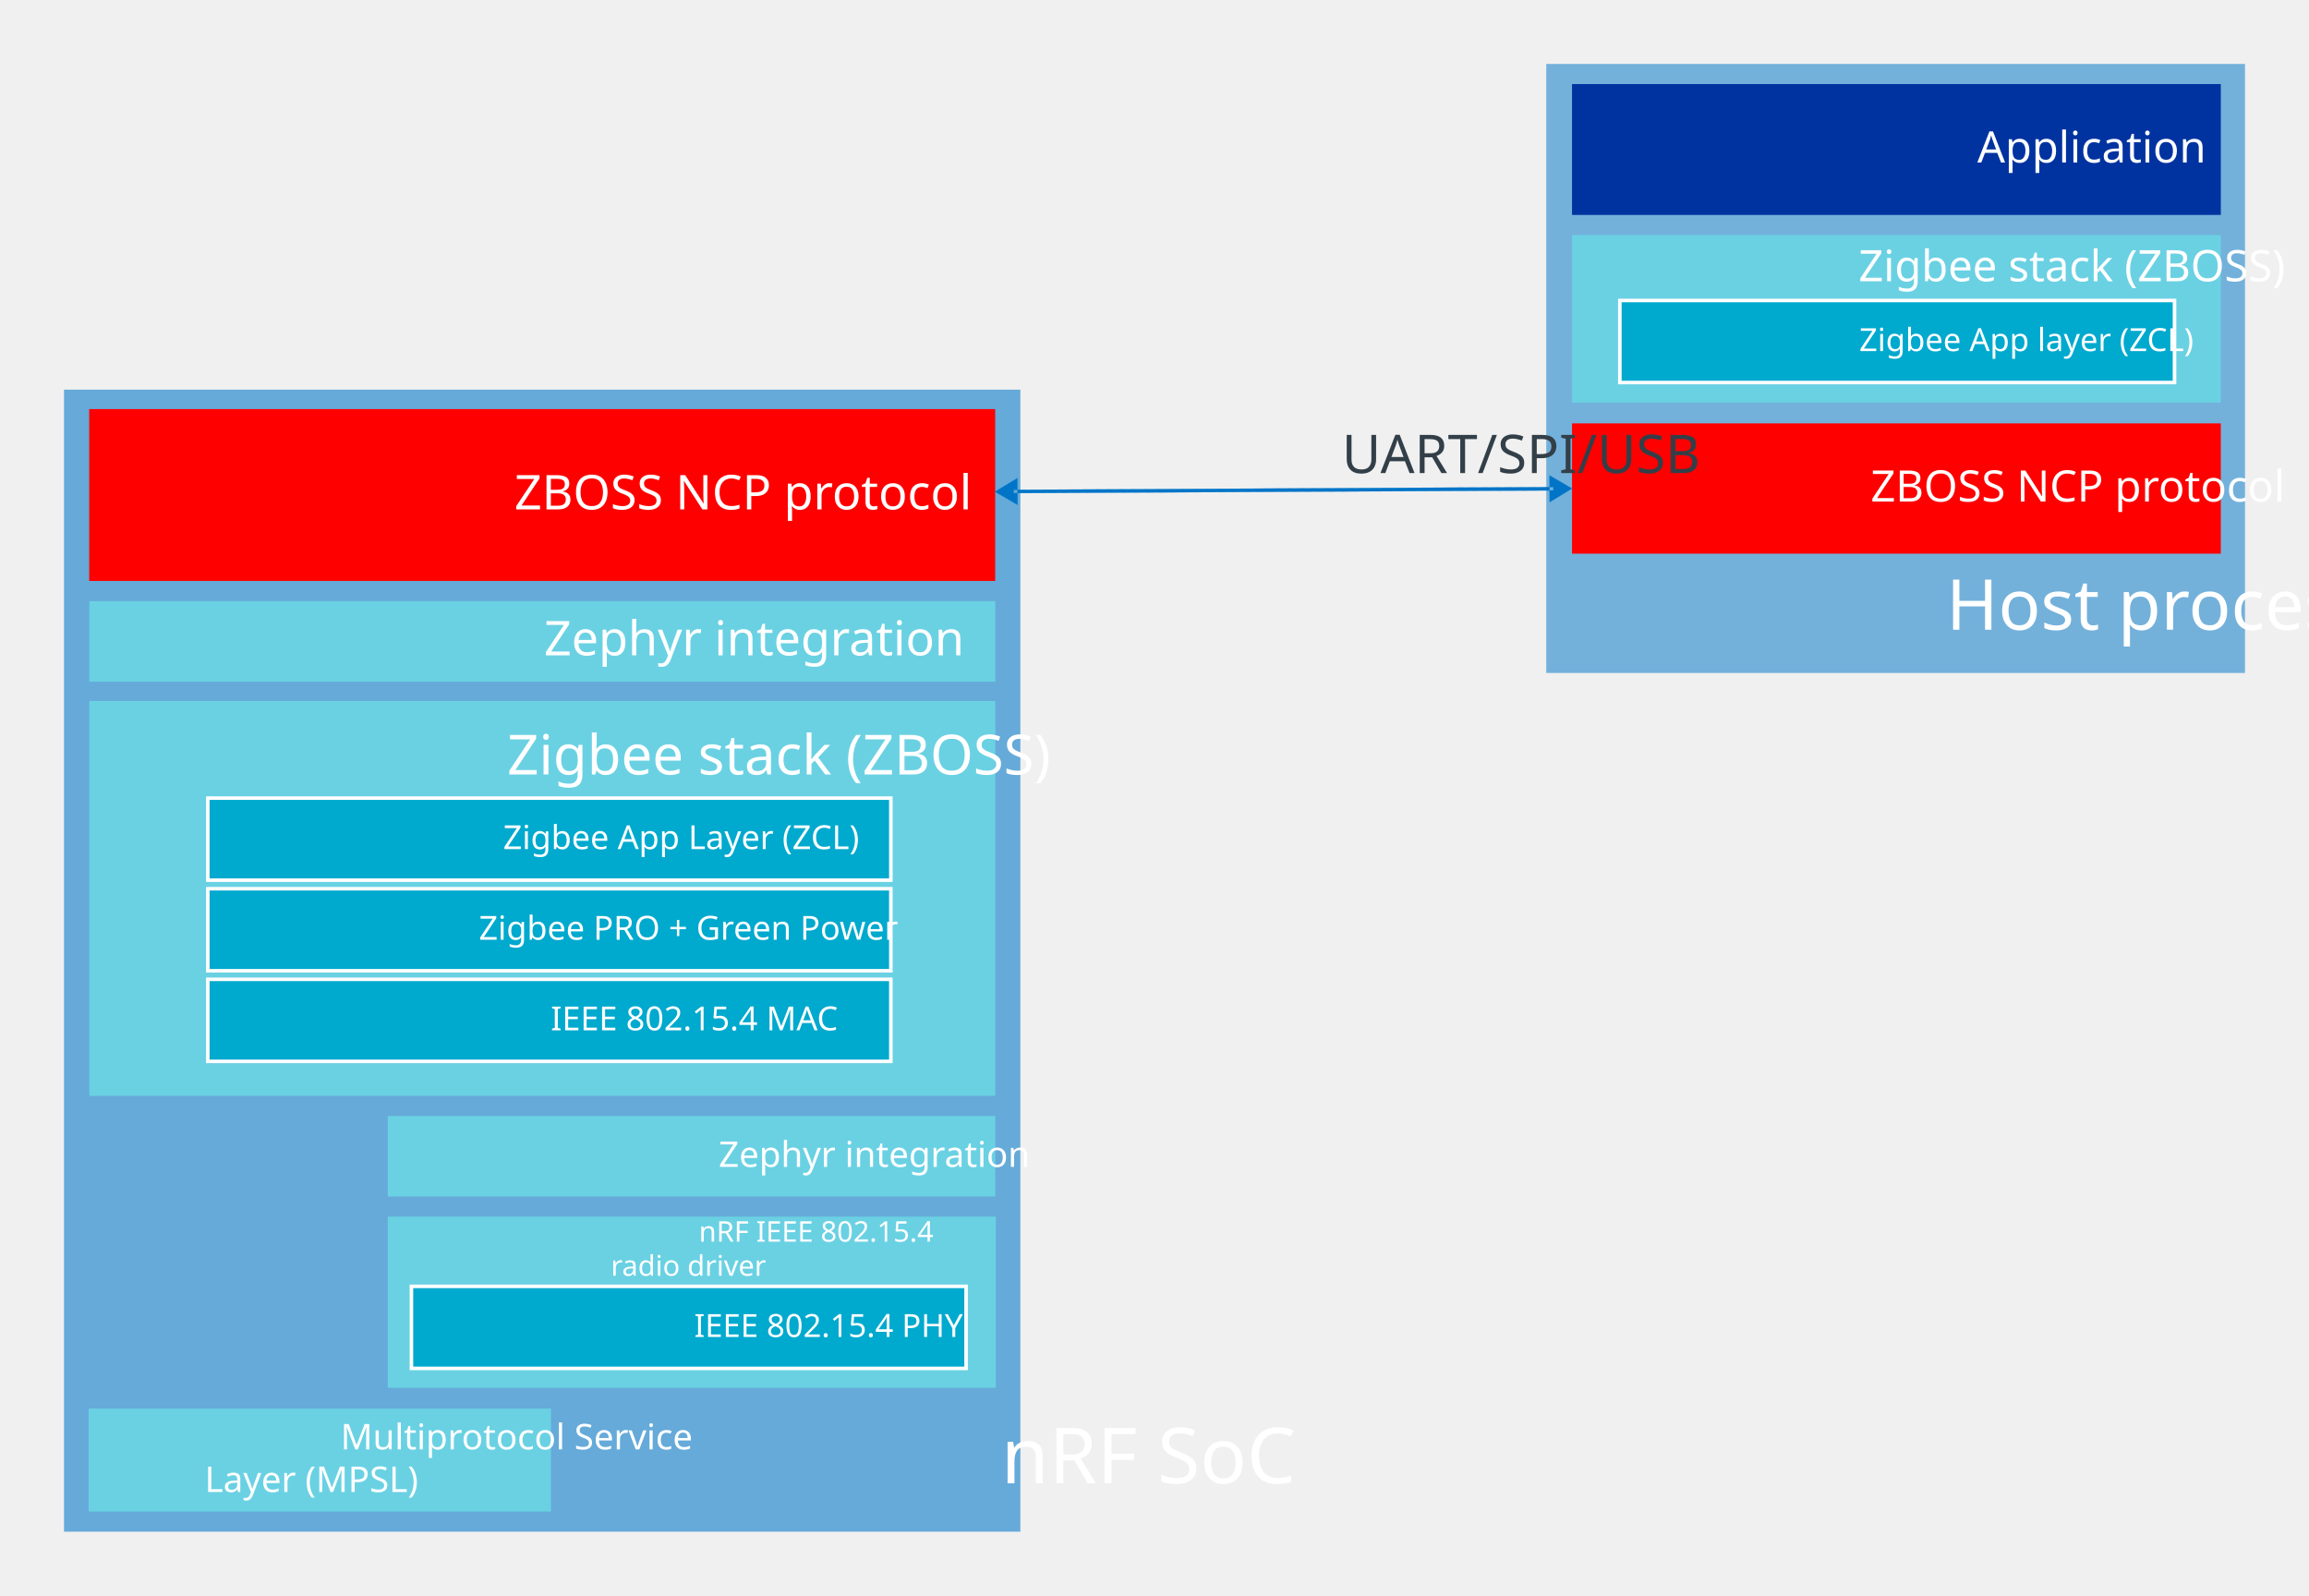
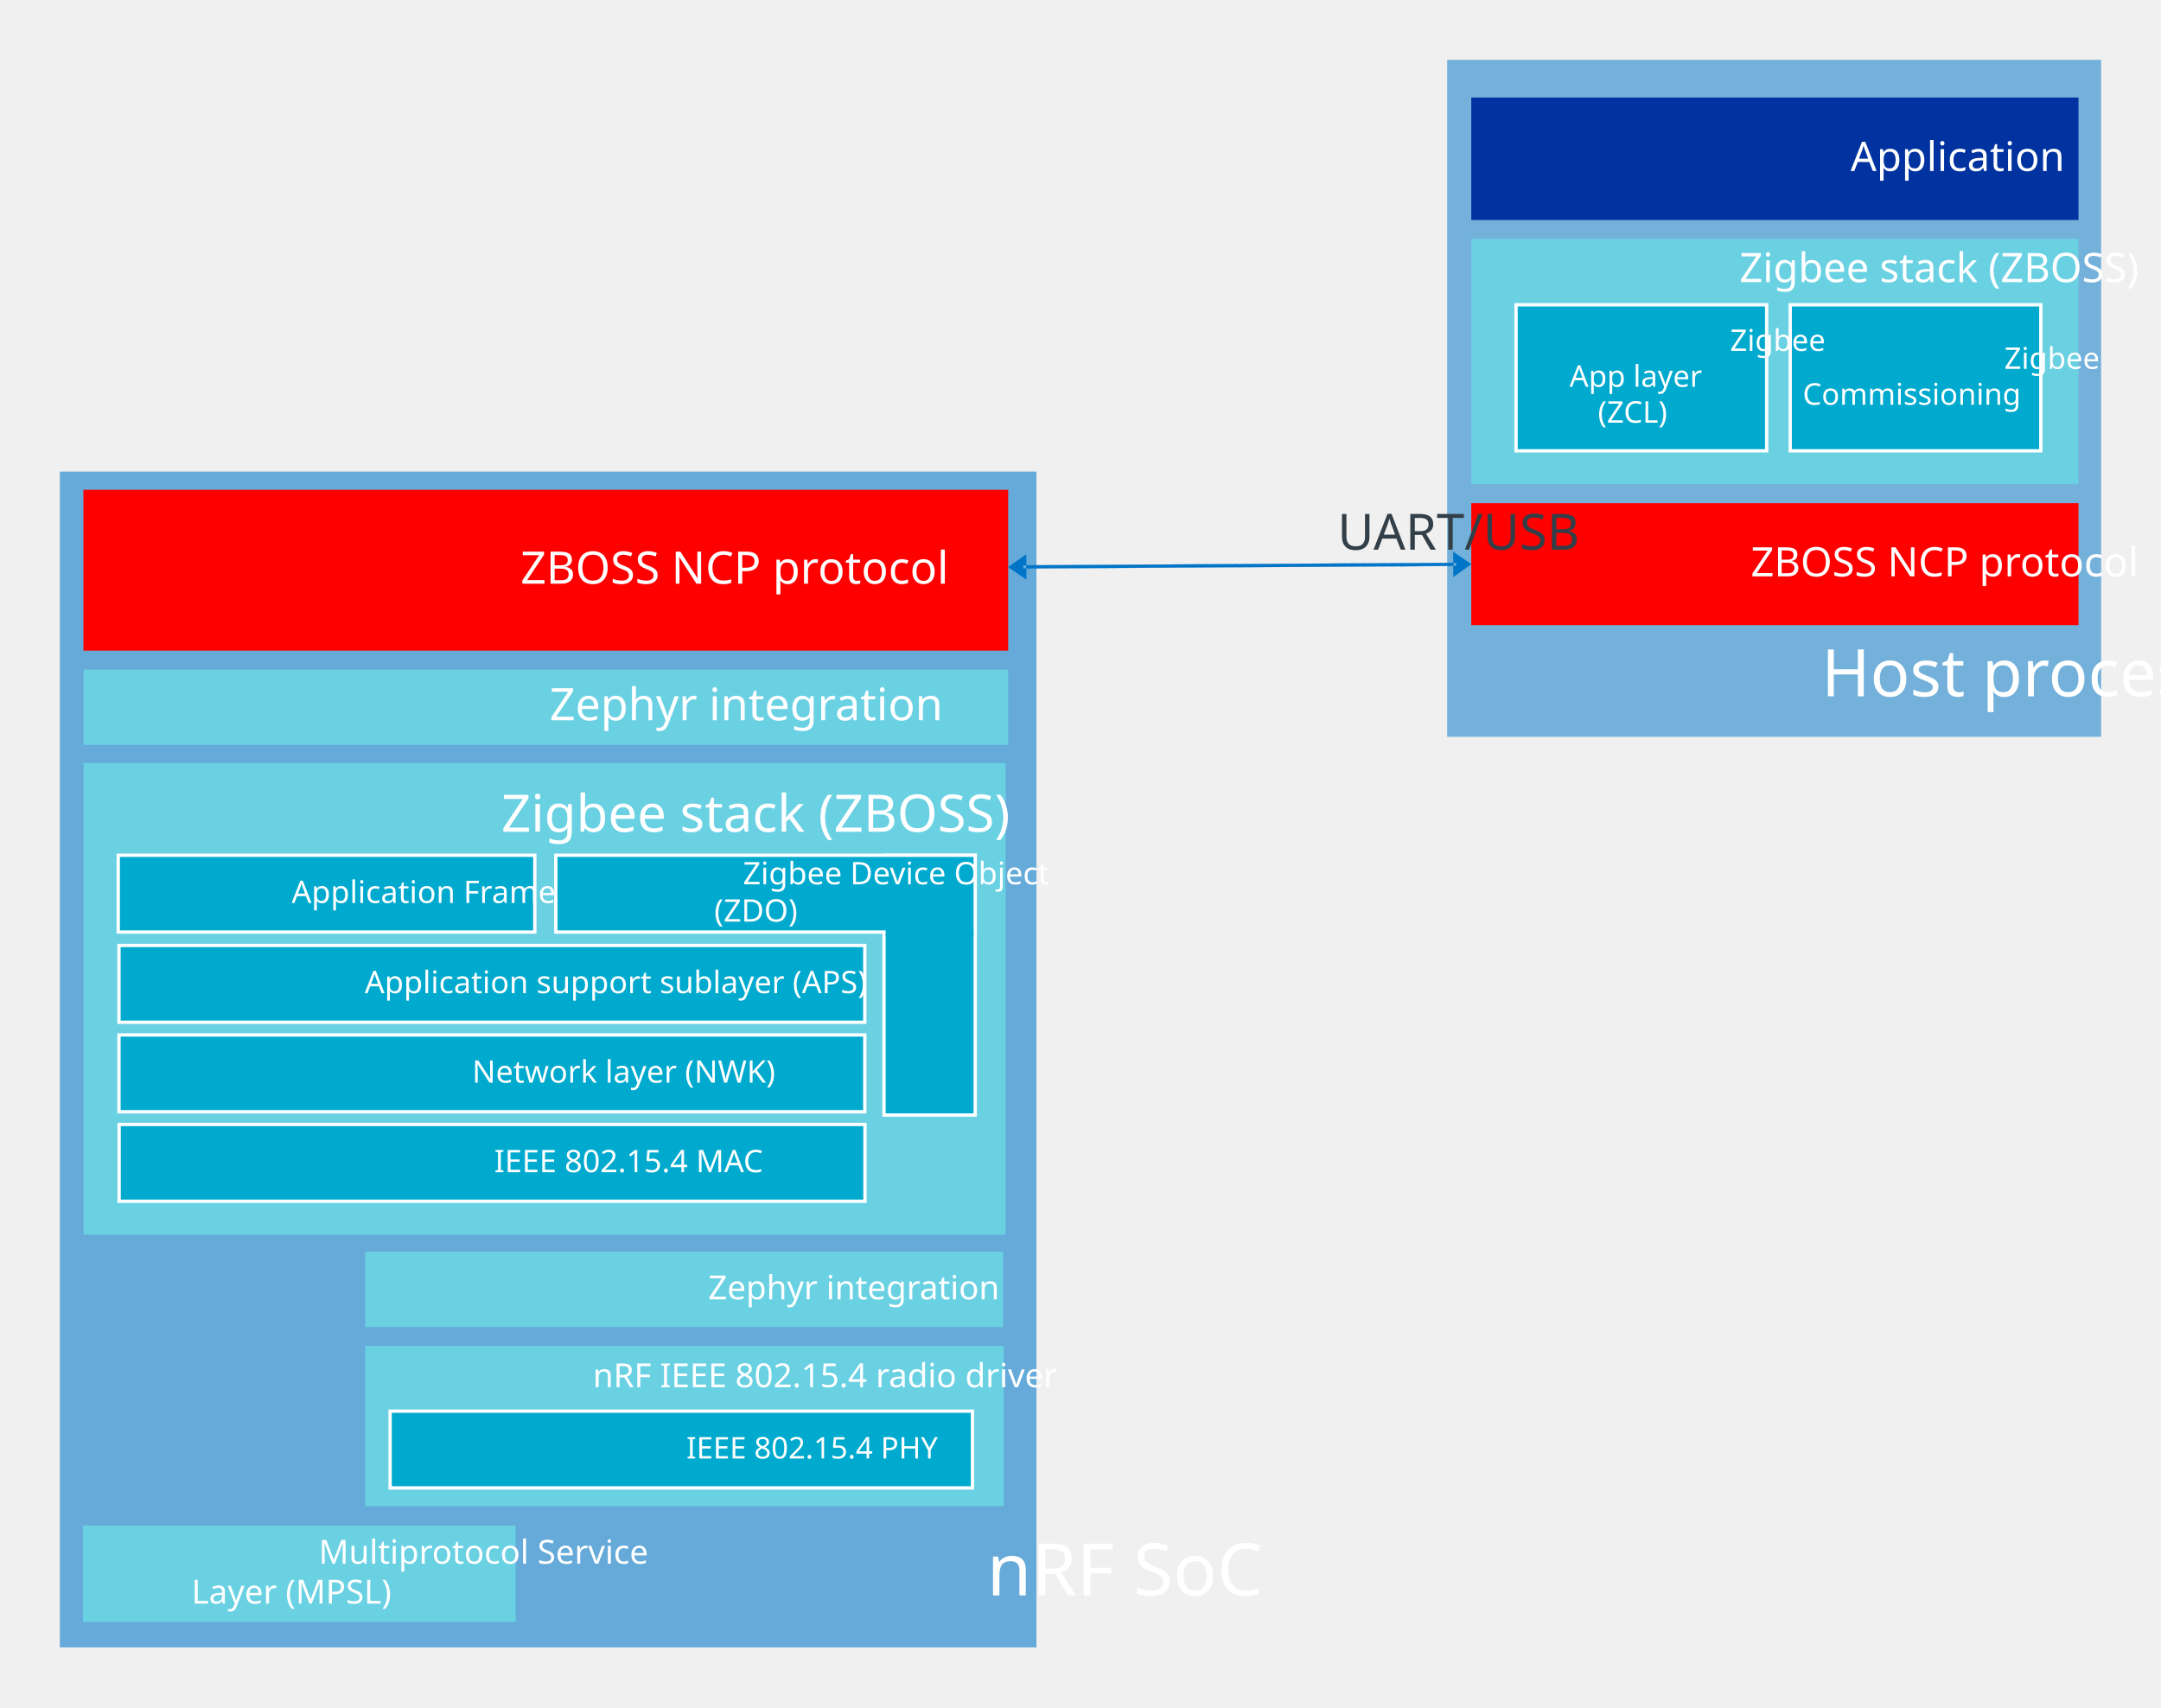
- <svg xmlns="http://www.w3.org/2000/svg" xmlns:ns1="http://schemas.microsoft.com/visio/2003/SVGExtensions/" width="9.03in" height="6.24in" viewBox="0 0 650.126 449.291" xml:space="preserve" color-interpolation-filters="sRGB" class="st20">
+ <svg xmlns="http://www.w3.org/2000/svg" xmlns:ns1="http://schemas.microsoft.com/visio/2003/SVGExtensions/" width="9.03in" height="7.134in" viewBox="0 0 650.126 513.638" xml:space="preserve" color-interpolation-filters="sRGB" class="st20">
  <ns1:documentProperties ns1:langID="1033" ns1:metric="true" ns1:viewMarkup="false">
    <ns1:userDefs>
      <ns1:ud ns1:nameU="msvNoAutoConnect" ns1:val="VT0(1):26" />
    </ns1:userDefs>
  </ns1:documentProperties>
  <style type="text/css">
	
		.st1 {fill:#0077c8;fill-opacity:0.58;stroke:none;stroke-linecap:round;stroke-linejoin:round;stroke-width:0.75}
		.st2 {fill:#ff0000;stroke:none;stroke-linecap:round;stroke-linejoin:round;stroke-width:0.75}
		.st3 {stroke:none;stroke-linecap:round;stroke-linejoin:round;stroke-width:0.75}
		.st4 {fill:#ffffff;font-family:Gotham Light;font-size:1.125em}
		.st5 {fill:#0077c8;fill-opacity:0.52;stroke:none;stroke-linecap:round;stroke-linejoin:round;stroke-width:0.75}
		.st6 {fill:#ffffff;font-family:Gotham Light;font-size:1.646em}
		.st7 {fill:#ffffff;font-family:Gotham Light;font-size:1.019em}
		.st8 {fill:#6ad1e3;stroke:none;stroke-width:1}
		.st9 {fill:#0033a0;stroke:none;stroke-width:1}
		.st10 {fill:#0075c8;stroke:#0075c8;stroke-linecap:round;stroke-linejoin:round;stroke-width:0.059}
		.st11 {fill:#333f48;font-family:Gotham Light;font-size:1.254em}
		.st12 {fill:#ffffff;font-family:Gotham Light;font-size:1.818em}
		.st13 {fill:#ffffff;font-family:Gotham Light;font-size:1.298em}
		.st14 {fill:#00a9ce;stroke:#feffff;stroke-width:1}
		.st15 {fill:#ffffff;font-family:Gotham Light;font-size:0.779em}
- 		.st16 {fill:#ffffff;font-family:Gotham Light;font-size:0.667em}
- 		.st17 {font-size:1em}
- 		.st18 {fill:#ffffff;font-family:Gotham Light;font-size:0.75em}
- 		.st19 {fill:#ffffff;font-family:Gotham Light;font-size:0.833em}
+ 		.st16 {fill:#ffffff;font-family:Gotham Light;font-size:0.833em}
+ 		.st17 {fill:#ffffff;font-family:Gotham Light;font-size:0.75em}
+ 		.st18 {font-size:1em}
+ 		.st19 {fill:#00a9ce;stroke:none;stroke-width:1}
		.st20 {fill:none;fill-rule:evenodd;font-size:12px;overflow:visible;stroke-linecap:square;stroke-miterlimit:3}
	
	</style>
  <g ns1:mID="0" ns1:index="1" ns1:groupContext="foregroundPage">
    <ns1:pageProperties ns1:drawingScale="0.0393701" ns1:pageScale="0.0393701" ns1:drawingUnits="24" ns1:shadowOffsetX="8.50394" ns1:shadowOffsetY="-8.50394" />
    <ns1:layer ns1:name="Connector" ns1:index="0" />
    <g id="shape55-1" ns1:mID="55" ns1:groupContext="shape" transform="translate(18,-18)">
-       <path d="M269.29 127.72 L0 127.72 L0 449.29 L269.29 449.29 L269.29 127.72 Z" class="st1" />
-     </g>
-     <g id="shape59-3" ns1:mID="59" ns1:groupContext="shape" transform="translate(25.0866,-285.711)">
-       <path d="M0 400.9 L0 449.29 L255.12 449.29 L255.12 400.9 L0 400.9 L0 400.9 Z" class="st2" />
-     </g>
-     <g id="shape60-5" ns1:mID="60" ns1:groupContext="shape" transform="translate(25.8896,-301.328)">
-       <ns1:textBlock ns1:margins="rect(0,0,0,0)" ns1:tabSpace="42.5197" />
-       <ns1:textRect cx="126.938" cy="440.71" width="253.88" height="17.162" />
-       <path d="M253.88 432.13 L0 432.13 L0 449.29 L253.88 449.29 L253.88 432.13" class="st3" />
-       <text x="55.77" y="444.76" class="st4" ns1:langID="1033">
+       <path d="M293.81 159.89 L0 159.89 L0 513.64 L293.81 513.64 L293.81 159.89 Z" class="st1" />
+     </g>
+     <g id="shape59-3" ns1:mID="59" ns1:groupContext="shape" transform="translate(25.0866,-317.885)">
+       <path d="M0 465.24 L0 513.64 L278.22 513.64 L278.22 465.24 L0 465.24 L0 465.24 Z" class="st2" />
+     </g>
+     <g id="shape60-5" ns1:mID="60" ns1:groupContext="shape" transform="translate(25.8896,-333.501)">
+       <ns1:textBlock ns1:margins="rect(0,0,0,0)" ns1:tabSpace="42.5197" />
+       <ns1:textRect cx="138.709" cy="505.057" width="277.42" height="17.162" />
+       <path d="M277.42 496.48 L0 496.48 L0 513.64 L277.42 513.64 L277.42 496.48" class="st3" />
+       <text x="67.54" y="509.11" class="st4" ns1:langID="1033">
        <ns1:paragraph ns1:horizAlign="1" />
        <ns1:tabList />ZBOSS NCP protocol</text>
    </g>
-     <g id="shape213-9" ns1:mID="213" ns1:groupContext="shape" transform="translate(435.378,-259.795)">
-       <path d="M196.75 277.8 L0 277.8 L0 449.29 L196.75 449.29 L196.75 277.8 Z" class="st5" />
-     </g>
-     <g id="shape214-11" ns1:mID="214" ns1:groupContext="shape" transform="translate(435.415,-266.039)">
-       <ns1:textBlock ns1:margins="rect(0,0,0,0)" ns1:tabSpace="42.5197" />
-       <ns1:textRect cx="94.104" cy="437.436" width="188.21" height="23.711" />
-       <path d="M188.21 425.58 L0 425.58 L0 449.29 L188.21 449.29 L188.21 425.58" class="st3" />
-       <text x="20.15" y="443.36" class="st6" ns1:langID="1033">
+     <g id="shape213-9" ns1:mID="213" ns1:groupContext="shape" transform="translate(435.378,-291.968)">
+       <path d="M196.75 309.97 L0 309.97 L0 513.64 L196.75 513.64 L196.75 309.97 Z" class="st5" />
+     </g>
+     <g id="shape214-11" ns1:mID="214" ns1:groupContext="shape" transform="translate(435.415,-298.212)">
+       <ns1:textBlock ns1:margins="rect(0,0,0,0)" ns1:tabSpace="42.5197" />
+       <ns1:textRect cx="94.104" cy="501.782" width="188.21" height="23.711" />
+       <path d="M188.21 489.93 L0 489.93 L0 513.64 L188.21 513.64 L188.21 489.93" class="st3" />
+       <text x="20.15" y="507.71" class="st6" ns1:langID="1033">
        <ns1:paragraph ns1:horizAlign="1" />
        <ns1:tabList />Host processor</text>
    </g>
-     <g id="shape215-15" ns1:mID="215" ns1:groupContext="shape" transform="translate(442.63,-293.386)">
-       <path d="M0 412.6 L0 449.29 L182.69 449.29 L182.69 412.6 L0 412.6 L0 412.6 Z" class="st2" />
-     </g>
-     <g id="shape216-17" ns1:mID="216" ns1:groupContext="shape" transform="translate(442.63,-293.386)">
-       <ns1:textBlock ns1:margins="rect(0,0,0,0)" ns1:tabSpace="42.5197" />
-       <ns1:textRect cx="91.347" cy="430.946" width="182.7" height="36.691" />
-       <path d="M182.69 412.6 L0 412.6 L0 449.29 L182.69 449.29 L182.69 412.6" class="st3" />
-       <text x="26.89" y="434.61" class="st7" ns1:langID="1033">
+     <g id="shape215-15" ns1:mID="215" ns1:groupContext="shape" transform="translate(442.63,-325.559)">
+       <path d="M0 476.95 L0 513.64 L182.69 513.64 L182.69 476.95 L0 476.95 L0 476.95 Z" class="st2" />
+     </g>
+     <g id="shape216-17" ns1:mID="216" ns1:groupContext="shape" transform="translate(442.63,-325.559)">
+       <ns1:textBlock ns1:margins="rect(0,0,0,0)" ns1:tabSpace="42.5197" />
+       <ns1:textRect cx="91.347" cy="495.292" width="182.7" height="36.691" />
+       <path d="M182.69 476.95 L0 476.95 L0 513.64 L182.69 513.64 L182.69 476.95" class="st3" />
+       <text x="26.89" y="498.96" class="st7" ns1:langID="1033">
        <ns1:paragraph ns1:horizAlign="1" />
        <ns1:tabList />ZBOSS NCP protocol</text>
    </g>
-     <g id="shape217-21" ns1:mID="217" ns1:groupContext="shape" transform="translate(442.63,-335.906)">
-       <path d="M182.69 402.09 L0 402.09 L0 449.29 L182.69 449.29 L182.69 402.09 Z" class="st8" />
-     </g>
-     <g id="shape218-23" ns1:mID="218" ns1:groupContext="shape" transform="translate(442.205,-365.036)">
-       <ns1:textBlock ns1:margins="rect(0,0,0,0)" ns1:tabSpace="42.5197" />
-       <ns1:textRect cx="91.347" cy="440.57" width="182.7" height="17.443" />
-       <path d="M182.69 431.85 L0 431.85 L0 449.29 L182.69 449.29 L182.69 431.85" class="st3" />
-       <text x="23.91" y="444.24" class="st7" ns1:langID="1033">
+     <g id="shape217-21" ns1:mID="217" ns1:groupContext="shape" transform="translate(442.63,-368.079)">
+       <path d="M182.69 439.94 L0 439.94 L0 513.64 L182.69 513.64 L182.69 439.94 Z" class="st8" />
+     </g>
+     <g id="shape218-23" ns1:mID="218" ns1:groupContext="shape" transform="translate(442.205,-423.713)">
+       <ns1:textBlock ns1:margins="rect(0,0,0,0)" ns1:tabSpace="42.5197" />
+       <ns1:textRect cx="91.347" cy="504.916" width="182.7" height="17.443" />
+       <path d="M182.69 496.19 L0 496.19 L0 513.64 L182.69 513.64 L182.69 496.19" class="st3" />
+       <text x="23.91" y="508.59" class="st7" ns1:langID="1033">
        <ns1:paragraph ns1:horizAlign="1" />
        <ns1:tabList />Zigbee stack (ZBOSS)</text>
    </g>
-     <g id="shape219-27" ns1:mID="219" ns1:groupContext="shape" transform="translate(442.63,-388.772)">
-       <path d="M0 412.44 L0 449.29 L182.69 449.29 L182.69 412.44 L0 412.44 L0 412.44 Z" class="st9" />
-     </g>
-     <g id="shape220-29" ns1:mID="220" ns1:groupContext="shape" transform="translate(442.772,-388.898)">
-       <ns1:textBlock ns1:margins="rect(0,0,0,0)" ns1:tabSpace="42.5197" />
-       <ns1:textRect cx="91.347" cy="430.993" width="182.7" height="36.597" />
-       <path d="M182.69 412.69 L0 412.69 L0 449.29 L182.69 449.29 L182.69 412.69" class="st3" />
-       <text x="56.77" y="434.66" class="st7" ns1:langID="1033">
+     <g id="shape219-27" ns1:mID="219" ns1:groupContext="shape" transform="translate(442.63,-447.449)">
+       <path d="M0 476.79 L0 513.64 L182.69 513.64 L182.69 476.79 L0 476.79 L0 476.79 Z" class="st9" />
+     </g>
+     <g id="shape220-29" ns1:mID="220" ns1:groupContext="shape" transform="translate(442.772,-447.575)">
+       <ns1:textBlock ns1:margins="rect(0,0,0,0)" ns1:tabSpace="42.5197" />
+       <ns1:textRect cx="91.347" cy="495.339" width="182.7" height="36.597" />
+       <path d="M182.69 477.04 L0 477.04 L0 513.64 L182.69 513.64 L182.69 477.04" class="st3" />
+       <text x="56.77" y="499.01" class="st7" ns1:langID="1033">
        <ns1:paragraph ns1:horizAlign="1" />
        <ns1:tabList />Application</text>
    </g>
-     <g id="shape221-33" ns1:mID="221" ns1:groupContext="shape" transform="translate(280.161,-307.139)">
-       <path d="M5.26 446 L157.21 445.23 L157.21 444.29 L5.26 445.06 L5.26 446 L5.26 446 ZM6.29 441.77 L0 445.59 L6.34 449.29        L6.29 441.77 L6.29 441.77 ZM156.18 448.53 L162.47 444.7 L156.13 441 L156.18 448.53 L156.18 448.53 Z" class="st10" />
-     </g>
-     <g id="shape222-35" ns1:mID="222" ns1:groupContext="shape" transform="translate(296.217,-311.563)">
-       <ns1:textBlock ns1:margins="rect(0,0,0,0)" ns1:tabSpace="42.5197" />
-       <ns1:textRect cx="68.509" cy="440.258" width="137.02" height="18.067" />
-       <path d="M137.02 431.22 L0 431.22 L0 449.29 L137.02 449.29 L137.02 431.22" class="st3" />
-       <text x="11.2" y="444.77" class="st11" ns1:langID="1033">
-         <ns1:paragraph ns1:horizAlign="1" />
-         <ns1:tabList />UART/SPI/USB</text>
-     </g>
-     <g id="shape242-39" ns1:mID="242" ns1:groupContext="shape" transform="translate(174.046,-26.6194)">
-       <ns1:textBlock ns1:margins="rect(0,0,0,0)" ns1:tabSpace="42.5197" />
-       <ns1:textRect cx="52.76" cy="437.743" width="105.52" height="23.098" />
-       <path d="M105.52 426.19 L0 426.19 L0 449.29 L105.52 449.29 L105.52 426.19" class="st3" />
-       <text x="5.7" y="444.29" class="st12" ns1:langID="1033">
+     <g id="shape221-33" ns1:mID="221" ns1:groupContext="shape" transform="translate(303.307,-339.312)">
+       <path d="M4.51 510.35 L134.81 509.58 L134.81 508.64 L4.51 509.4 L4.51 510.35 L4.51 510.35 ZM5.4 506.11 L0 509.93 L5.44        513.64 L5.4 506.11 L5.4 506.11 ZM133.93 512.87 L139.32 509.05 L133.88 505.35 L133.93 512.87 L133.93 512.87        Z" class="st10" />
+     </g>
+     <g id="shape222-35" ns1:mID="222" ns1:groupContext="shape" transform="translate(311.811,-343.736)">
+       <ns1:textBlock ns1:margins="rect(0,0,0,0)" ns1:tabSpace="42.5197" />
+       <ns1:textRect cx="61.783" cy="504.604" width="123.57" height="18.067" />
+       <path d="M123.57 495.57 L0 495.57 L0 513.64 L123.57 513.64 L123.57 495.57" class="st3" />
+       <text x="20.14" y="509.12" class="st11" ns1:langID="1033">
+         <ns1:paragraph ns1:horizAlign="1" />
+         <ns1:tabList />UART/USB</text>
+     </g>
+     <g id="shape242-39" ns1:mID="242" ns1:groupContext="shape" transform="translate(182.664,-28.6245)">
+       <ns1:textBlock ns1:margins="rect(0,0,0,0)" ns1:tabSpace="42.5197" />
+       <ns1:textRect cx="59.183" cy="502.089" width="118.37" height="23.098" />
+       <path d="M118.37 490.54 L0 490.54 L0 513.64 L118.37 513.64 L118.37 490.54" class="st3" />
+       <text x="12.12" y="508.63" class="st12" ns1:langID="1033">
        <ns1:paragraph ns1:horizAlign="1" />
        <ns1:tabList />nRF SoC</text>
    </g>
-     <g id="shape243-43" ns1:mID="243" ns1:groupContext="shape" transform="translate(25.1213,-140.719)">
-       <path d="M0 338.1 L0 449.29 L255.12 449.29 L255.12 338.1 L0 338.1 L0 338.1 Z" class="st8" />
-     </g>
-     <g id="shape244-45" ns1:mID="244" ns1:groupContext="shape" transform="translate(40.4119,-225.987)">
-       <ns1:textBlock ns1:margins="rect(0,0,0,0)" ns1:tabSpace="42.5197" />
-       <ns1:textRect cx="115.395" cy="439.39" width="230.79" height="19.802" />
-       <path d="M230.79 429.49 L0 429.49 L0 449.29 L230.79 449.29 L230.79 429.49" class="st3" />
-       <text x="29.49" y="444.06" class="st13" ns1:langID="1033">
+     <g id="shape243-43" ns1:mID="243" ns1:groupContext="shape" transform="translate(25.1213,-142.157)">
+       <path d="M0 371.71 L0 513.64 L277.42 513.64 L277.42 371.71 L0 371.71 L0 371.71 Z" class="st8" />
+     </g>
+     <g id="shape244-45" ns1:mID="244" ns1:groupContext="shape" transform="translate(25.1213,-258.16)">
+       <ns1:textBlock ns1:margins="rect(0,0,0,0)" ns1:tabSpace="42.5197" />
+       <ns1:textRect cx="138.709" cy="503.737" width="277.42" height="19.802" />
+       <path d="M277.42 493.84 L0 493.84 L0 513.64 L277.42 513.64 L277.42 493.84" class="st3" />
+       <text x="52.81" y="508.41" class="st13" ns1:langID="1033">
        <ns1:paragraph ns1:horizAlign="1" />
        <ns1:tabList />Zigbee stack (ZBOSS)</text>
    </g>
-     <g id="shape245-49" ns1:mID="245" ns1:groupContext="shape" transform="translate(58.4924,-150.43)">
-       <path d="M192.33 426.19 L0 426.19 L0 449.29 L192.33 449.29 L192.33 426.19 Z" class="st14" />
-     </g>
-     <g id="shape246-51" ns1:mID="246" ns1:groupContext="shape" transform="translate(106.3,-156.038)">
-       <ns1:textBlock ns1:margins="rect(0,0,0,0)" ns1:tabSpace="42.5197" />
-       <ns1:textRect cx="48.357" cy="443.35" width="96.72" height="11.883" />
-       <path d="M96.71 437.41 L0 437.41 L0 449.29 L96.71 449.29 L96.71 437.41" class="st3" />
-       <text x="4.99" y="446.15" class="st15" ns1:langID="1033">
-         <ns1:paragraph ns1:horizAlign="1" />
-         <ns1:tabList />IEEE 802.15.4 MAC</text>
-     </g>
-     <g id="shape247-55" ns1:mID="247" ns1:groupContext="shape" transform="translate(58.4924,-201.454)">
-       <path d="M192.33 426.19 L0 426.19 L0 449.29 L192.33 449.29 L192.33 426.19 Z" class="st14" />
-     </g>
-     <g id="shape248-57" ns1:mID="248" ns1:groupContext="shape" transform="translate(58.2866,-201.454)">
-       <ns1:textBlock ns1:margins="rect(0,0,0,0)" ns1:tabSpace="42.5197" />
-       <ns1:textRect cx="96.165" cy="437.743" width="192.34" height="23.098" />
-       <path d="M192.33 426.19 L0 426.19 L0 449.29 L192.33 449.29 L192.33 426.19" class="st3" />
-       <text x="39.61" y="440.55" class="st15" ns1:langID="1033">
-         <ns1:paragraph ns1:horizAlign="1" />
-         <ns1:tabList />Zigbee App Layer (ZCL)</text>
-     </g>
-     <g id="shape249-61" ns1:mID="249" ns1:groupContext="shape" transform="translate(58.4924,-175.942)">
-       <path d="M192.33 426.19 L0 426.19 L0 449.29 L192.33 449.29 L192.33 426.19 Z" class="st14" />
-     </g>
-     <g id="shape250-63" ns1:mID="250" ns1:groupContext="shape" transform="translate(58.4924,-175.942)">
-       <ns1:textBlock ns1:margins="rect(0,0,0,0)" ns1:tabSpace="42.5197" />
-       <ns1:textRect cx="96.165" cy="437.743" width="192.34" height="23.098" />
-       <path d="M192.33 426.19 L0 426.19 L0 449.29 L192.33 449.29 L192.33 426.19" class="st3" />
-       <text x="32.58" y="440.55" class="st15" ns1:langID="1033">
-         <ns1:paragraph ns1:horizAlign="1" />
-         <ns1:tabList />Zigbee PRO + Green Power</text>
-     </g>
-     <g id="shape251-67" ns1:mID="251" ns1:groupContext="shape" transform="translate(109.168,-58.5146)">
-       <path d="M171.21 401.1 L0 401.1 L0 449.29 L171.21 449.29 L171.21 401.1 Z" class="st8" />
-     </g>
-     <g id="shape252-69" ns1:mID="252" ns1:groupContext="shape" transform="translate(109.168,-90.6667)">
-       <ns1:textBlock ns1:margins="rect(0,0,0,0)" ns1:tabSpace="42.5197" />
-       <ns1:textRect cx="85.606" cy="442.69" width="171.22" height="13.202" />
-       <path d="M171.21 436.09 L0 436.09 L0 449.29 L171.21 449.29 L171.21 436.09" class="st3" />
-       <text x="50.13" y="440.29" class="st16" ns1:langID="1033">
-         <ns1:paragraph ns1:horizAlign="1" />
-         <ns1:tabList />nRF IEEE 802.15.4<ns1:newlineChar />
-         <tspan x="62.81" dy="1.2em" class="st17">radio driver</tspan>
-       </text>
-     </g>
-     <g id="shape253-74" ns1:mID="253" ns1:groupContext="shape" transform="translate(115.827,-63.9737)">
-       <path d="M156.18 426.19 L0 426.19 L0 449.29 L156.18 449.29 L156.18 426.19 Z" class="st14" />
-     </g>
-     <g id="shape254-76" ns1:mID="254" ns1:groupContext="shape" transform="translate(115.827,-68.2614)">
-       <ns1:textBlock ns1:margins="rect(0,0,0,0)" ns1:tabSpace="42.5197" />
-       <ns1:textRect cx="78.092" cy="442.03" width="156.19" height="14.522" />
-       <path d="M156.18 434.77 L0 434.77 L0 449.29 L156.18 449.29 L156.18 434.77" class="st3" />
-       <text x="37.49" y="444.73" class="st18" ns1:langID="1033">
+     <g id="shape245-49" ns1:mID="245" ns1:groupContext="shape" transform="translate(35.7867,-179.154)">
+       <path d="M224.38 490.54 L0 490.54 L0 513.64 L224.38 513.64 L224.38 490.54 Z" class="st14" />
+     </g>
+     <g id="shape246-51" ns1:mID="246" ns1:groupContext="shape" transform="translate(36.3423,-184.762)">
+       <ns1:textBlock ns1:margins="rect(0,0,0,0)" ns1:tabSpace="42.5197" />
+       <ns1:textRect cx="111.939" cy="507.696" width="223.88" height="11.883" />
+       <path d="M223.88 501.76 L0 501.76 L0 513.64 L223.88 513.64 L223.88 501.76" class="st3" />
+       <text x="61.94" y="510.5" class="st15" ns1:langID="1033">
+         <ns1:paragraph ns1:horizAlign="1" />
+         <ns1:tabList />Network layer (NWK)</text>
+     </g>
+     <g id="shape249-55" ns1:mID="249" ns1:groupContext="shape" transform="translate(35.7867,-206.084)">
+       <path d="M224.38 490.54 L0 490.54 L0 513.64 L224.38 513.64 L224.38 490.54 Z" class="st14" />
+     </g>
+     <g id="shape250-57" ns1:mID="250" ns1:groupContext="shape" transform="translate(35.7867,-206.084)">
+       <ns1:textBlock ns1:margins="rect(0,0,0,0)" ns1:tabSpace="42.5197" />
+       <ns1:textRect cx="112.192" cy="502.089" width="224.39" height="23.098" />
+       <path d="M224.38 490.54 L0 490.54 L0 513.64 L224.38 513.64 L224.38 490.54" class="st3" />
+       <text x="30.17" y="504.89" class="st15" ns1:langID="1033">
+         <ns1:paragraph ns1:horizAlign="1" />
+         <ns1:tabList />Application support sublayer (APS)</text>
+     </g>
+     <g id="shape251-61" ns1:mID="251" ns1:groupContext="shape" transform="translate(109.887,-60.5197)">
+       <path d="M192.06 465.45 L0 465.45 L0 513.64 L192.06 513.64 L192.06 465.45 Z" class="st8" />
+     </g>
+     <g id="shape252-63" ns1:mID="252" ns1:groupContext="shape" transform="translate(109.887,-92.6717)">
+       <ns1:textBlock ns1:margins="rect(0,0,0,0)" ns1:tabSpace="42.5197" />
+       <ns1:textRect cx="96.028" cy="507.037" width="192.06" height="13.202" />
+       <path d="M192.06 500.44 L0 500.44 L0 513.64 L192.06 513.64 L192.06 500.44" class="st3" />
+       <text x="21.69" y="510.04" class="st16" ns1:langID="1033">
+         <ns1:paragraph ns1:horizAlign="1" />
+         <ns1:tabList />nRF IEEE 802.15.4 radio driver</text>
+     </g>
+     <g id="shape253-67" ns1:mID="253" ns1:groupContext="shape" transform="translate(117.356,-65.9788)">
+       <path d="M175.2 490.54 L0 490.54 L0 513.64 L175.2 513.64 L175.2 490.54 Z" class="st14" />
+     </g>
+     <g id="shape254-69" ns1:mID="254" ns1:groupContext="shape" transform="translate(117.356,-70.2664)">
+       <ns1:textBlock ns1:margins="rect(0,0,0,0)" ns1:tabSpace="42.5197" />
+       <ns1:textRect cx="87.599" cy="506.377" width="175.2" height="14.522" />
+       <path d="M175.2 499.12 L0 499.12 L0 513.64 L175.2 513.64 L175.2 499.12" class="st3" />
+       <text x="47" y="509.08" class="st17" ns1:langID="1033">
        <ns1:paragraph ns1:horizAlign="1" />
        <ns1:tabList />IEEE 802.15.4 PHY</text>
    </g>
-     <g id="group255-80" transform="translate(24.9449,-23.6693)" ns1:mID="255" ns1:groupContext="group">
+     <g id="group255-73" transform="translate(24.9449,-25.6744)" ns1:mID="255" ns1:groupContext="group">
      <ns1:userDefs />
-       <g id="shape256-81" ns1:mID="256" ns1:groupContext="shape">
-         <rect x="0" y="420.294" width="130.159" height="28.998" class="st8" />
-       </g>
-       <g id="shape255-83" ns1:mID="255" ns1:groupContext="groupContent">
+       <g id="shape256-74" ns1:mID="256" ns1:groupContext="shape">
+         <rect x="0" y="484.64" width="130.159" height="28.998" class="st8" />
+       </g>
+       <g id="shape255-76" ns1:mID="255" ns1:groupContext="groupContent">
        <ns1:textBlock ns1:margins="rect(0,0,0,0)" ns1:tabSpace="42.5197" />
-         <ns1:textRect cx="66.206" cy="434.792" width="132.42" height="28.998" />
-         <text x="13.76" y="431.79" class="st19" ns1:langID="1033">
+         <ns1:textRect cx="66.206" cy="499.139" width="132.42" height="28.998" />
+         <text x="13.76" y="496.14" class="st16" ns1:langID="1033">
          <ns1:paragraph ns1:horizAlign="1" />
-           <ns1:tabList />Multiprotocol Service <tspan x="32.66" dy="1.2em" class="st17">Layer (MPSL)</tspan>
+           <ns1:tabList />Multiprotocol Service <tspan x="32.66" dy="1.2em" class="st18">Layer (MPSL)</tspan>
        </text>
      </g>
    </g>
-     <g id="shape257-86" ns1:mID="257" ns1:groupContext="shape" transform="translate(25.1213,-257.344)">
-       <path d="M0 426.61 L0 449.29 L255.12 449.29 L255.12 426.61 L0 426.61 L0 426.61 Z" class="st8" />
-     </g>
-     <g id="shape258-88" ns1:mID="258" ns1:groupContext="shape" transform="translate(25.272,-264.795)">
-       <ns1:textBlock ns1:margins="rect(0,0,0,0)" ns1:tabSpace="42.5197" />
-       <ns1:textRect cx="126.938" cy="445.27" width="253.88" height="8.042" />
-       <path d="M253.88 441.25 L0 441.25 L0 449.29 L253.88 449.29 L253.88 441.25" class="st3" />
-       <text x="64.73" y="449.32" class="st4" ns1:langID="1033">
+     <g id="shape257-79" ns1:mID="257" ns1:groupContext="shape" transform="translate(25.1213,-289.517)">
+       <path d="M0 490.96 L0 513.64 L278.22 513.64 L278.22 490.96 L0 490.96 L0 490.96 Z" class="st8" />
+     </g>
+     <g id="shape258-81" ns1:mID="258" ns1:groupContext="shape" transform="translate(25.272,-296.968)">
+       <ns1:textBlock ns1:margins="rect(0,0,0,0)" ns1:tabSpace="42.5197" />
+       <ns1:textRect cx="139.11" cy="509.617" width="278.23" height="8.042" />
+       <path d="M278.22 505.6 L0 505.6 L0 513.64 L278.22 513.64 L278.22 505.6" class="st3" />
+       <text x="76.9" y="513.67" class="st4" ns1:langID="1033">
        <ns1:paragraph ns1:horizAlign="1" />
        <ns1:tabList />Zephyr integration</text>
    </g>
-     <g id="group259-92" transform="translate(109.168,-112.373)" ns1:mID="259" ns1:groupContext="group">
+     <g id="group259-85" transform="translate(109.887,-114.378)" ns1:mID="259" ns1:groupContext="group">
      <ns1:userDefs />
-       <g id="shape260-93" ns1:mID="260" ns1:groupContext="shape">
-         <rect x="0" y="426.614" width="171.071" height="22.677" class="st8" />
-       </g>
-       <g id="shape259-95" ns1:mID="259" ns1:groupContext="groupContent">
+       <g id="shape260-86" ns1:mID="260" ns1:groupContext="shape">
+         <rect x="0" y="490.961" width="191.898" height="22.677" class="st8" />
+       </g>
+       <g id="shape259-88" ns1:mID="259" ns1:groupContext="groupContent">
        <ns1:textBlock ns1:margins="rect(0,0,0,0)" ns1:tabSpace="42.5197" />
-         <ns1:textRect cx="82.094" cy="437.953" width="165.55" height="22.677" />
-         <text x="36.02" y="440.95" class="st19" ns1:langID="1033">
+         <ns1:textRect cx="92.089" cy="502.299" width="185.71" height="22.677" />
+         <text x="46.01" y="505.3" class="st16" ns1:langID="1033">
          <ns1:paragraph ns1:horizAlign="1" />
          <ns1:tabList />Zephyr integration</text>
      </g>
    </g>
-     <g id="shape261-97" ns1:mID="261" ns1:groupContext="shape" transform="translate(456.1,-341.58)">
-       <path d="M156.18 426.19 L0 426.19 L0 449.29 L156.18 449.29 L156.18 426.19 Z" class="st14" />
-     </g>
-     <g id="shape262-99" ns1:mID="262" ns1:groupContext="shape" transform="translate(456.1,-345.867)">
-       <ns1:textBlock ns1:margins="rect(0,0,0,0)" ns1:tabSpace="42.5197" />
-       <ns1:textRect cx="78.092" cy="442.03" width="156.19" height="14.522" />
-       <path d="M156.18 434.77 L0 434.77 L0 449.29 L156.18 449.29 L156.18 434.77" class="st3" />
-       <text x="25.28" y="444.73" class="st18" ns1:langID="1033">
-         <ns1:paragraph ns1:horizAlign="1" />
-         <ns1:tabList />Zigbee App layer (ZCL)</text>
+     <g id="shape265-90" ns1:mID="265" ns1:groupContext="shape" transform="translate(538.583,-378)">
+       <path d="M75.4 469.7 L0 469.7 L0 513.64 L75.4 513.64 L75.4 469.7 Z" class="st14" />
+     </g>
+     <g id="shape266-92" ns1:mID="266" ns1:groupContext="shape" transform="translate(538.583,-378)">
+       <ns1:textBlock ns1:margins="rect(0,0,0,0)" ns1:tabSpace="42.5197" />
+       <ns1:textRect cx="37.698" cy="491.669" width="75.4" height="43.937" />
+       <path d="M75.4 469.7 L0 469.7 L0 513.64 L75.4 513.64 L75.4 469.7" class="st3" />
+       <text x="22.29" y="488.97" class="st17" ns1:langID="1033">
+         <ns1:paragraph ns1:horizAlign="1" />
+         <ns1:tabList />Zigbee<ns1:newlineChar />
+         <tspan x="3.75" dy="1.2em" class="st18">Commissioning</tspan>
+       </text>
+     </g>
+     <g id="shape267-97" ns1:mID="267" ns1:groupContext="shape" transform="translate(456.1,-378)">
+       <path d="M75.4 469.7 L0 469.7 L0 513.64 L75.4 513.64 L75.4 469.7 Z" class="st14" />
+     </g>
+     <g id="shape268-99" ns1:mID="268" ns1:groupContext="shape" transform="translate(456.1,-378)">
+       <ns1:textBlock ns1:margins="rect(0,0,0,0)" ns1:tabSpace="42.5197" />
+       <ns1:textRect cx="37.698" cy="491.669" width="75.4" height="43.937" />
+       <path d="M75.4 469.7 L0 469.7 L0 513.64 L75.4 513.64 L75.4 469.7" class="st3" />
+       <text x="22.29" y="483.57" class="st17" ns1:langID="1033">
+         <ns1:paragraph ns1:horizAlign="1" />
+         <ns1:tabList />Zigbee<ns1:newlineChar />
+         <tspan x="16.08" dy="1.2em" class="st18">App layer<ns1:newlineChar />
+         </tspan>
+         <tspan x="24.63" dy="1.2em" class="st18">(ZCL)</tspan>
+       </text>
+     </g>
+     <g id="shape270-105" ns1:mID="270" ns1:groupContext="shape" transform="translate(35.8369,-152.225)">
+       <path d="M224.38 490.54 L0 490.54 L0 513.64 L224.38 513.64 L224.38 490.54 Z" class="st14" />
+     </g>
+     <g id="shape271-107" ns1:mID="271" ns1:groupContext="shape" transform="translate(36.3424,-157.833)">
+       <ns1:textBlock ns1:margins="rect(0,0,0,0)" ns1:tabSpace="42.5197" />
+       <ns1:textRect cx="111.939" cy="507.696" width="223.88" height="11.883" />
+       <path d="M223.88 501.76 L0 501.76 L0 513.64 L223.88 513.64 L223.88 501.76" class="st3" />
+       <text x="68.57" y="510.5" class="st15" ns1:langID="1033">
+         <ns1:paragraph ns1:horizAlign="1" />
+         <ns1:tabList />IEEE 802.15.4 MAC</text>
+     </g>
+     <g id="shape281-111" ns1:mID="281" ns1:groupContext="shape" transform="translate(35.5672,-233.223)">
+       <path d="M125.32 490.54 L0 490.54 L0 513.64 L125.32 513.64 L125.32 490.54 Z" class="st14" />
+     </g>
+     <g id="shape282-113" ns1:mID="282" ns1:groupContext="shape" transform="translate(35.4331,-233.223)">
+       <ns1:textBlock ns1:margins="rect(0,0,0,0)" ns1:tabSpace="42.5197" />
+       <ns1:textRect cx="62.662" cy="502.089" width="125.33" height="23.098" />
+       <path d="M125.32 490.54 L0 490.54 L0 513.64 L125.32 513.64 L125.32 490.54" class="st3" />
+       <text x="8.55" y="504.89" class="st15" ns1:langID="1033">
+         <ns1:paragraph ns1:horizAlign="1" />
+         <ns1:tabList />Application Framework</text>
+     </g>
+     <g id="shape283-117" ns1:mID="283" ns1:groupContext="shape" transform="translate(779.586,257.317) rotate(90)">
+       <path d="M78.16 486.2 L0 486.2 L0 513.64 L78.16 513.64 L78.16 486.2 Z" class="st14" />
+     </g>
+     <g id="shape247-119" ns1:mID="247" ns1:groupContext="shape" transform="translate(167.211,-233.223)">
+       <path d="M126.17 490.54 L0 490.54 L0 513.64 L126.17 513.64 L126.17 490.54 Z" class="st14" />
+     </g>
+     <g id="shape248-121" ns1:mID="248" ns1:groupContext="shape" transform="translate(167.077,-233.223)">
+       <ns1:textBlock ns1:margins="rect(0,0,0,0)" ns1:tabSpace="42.5197" />
+       <ns1:textRect cx="62.662" cy="502.089" width="125.33" height="23.098" />
+       <path d="M125.32 490.54 L0 490.54 L0 513.64 L125.32 513.64 L125.32 490.54" class="st3" />
+       <text x="12.69" y="499.28" class="st15" ns1:langID="1033">
+         <ns1:paragraph ns1:horizAlign="1" />
+         <ns1:tabList />Zigbee Device Object <tspan x="47.8" dy="1.2em" class="st18">(ZDO)</tspan>
+       </text>
+     </g>
+     <g id="shape284-126" ns1:mID="284" ns1:groupContext="shape" transform="translate(780.094,279.638) rotate(90)">
+       <path d="M1.98 487.2 L0 487.2 L0 513.64 L1.98 513.64 L1.98 487.2 Z" class="st19" />
    </g>
  </g>
</svg>
